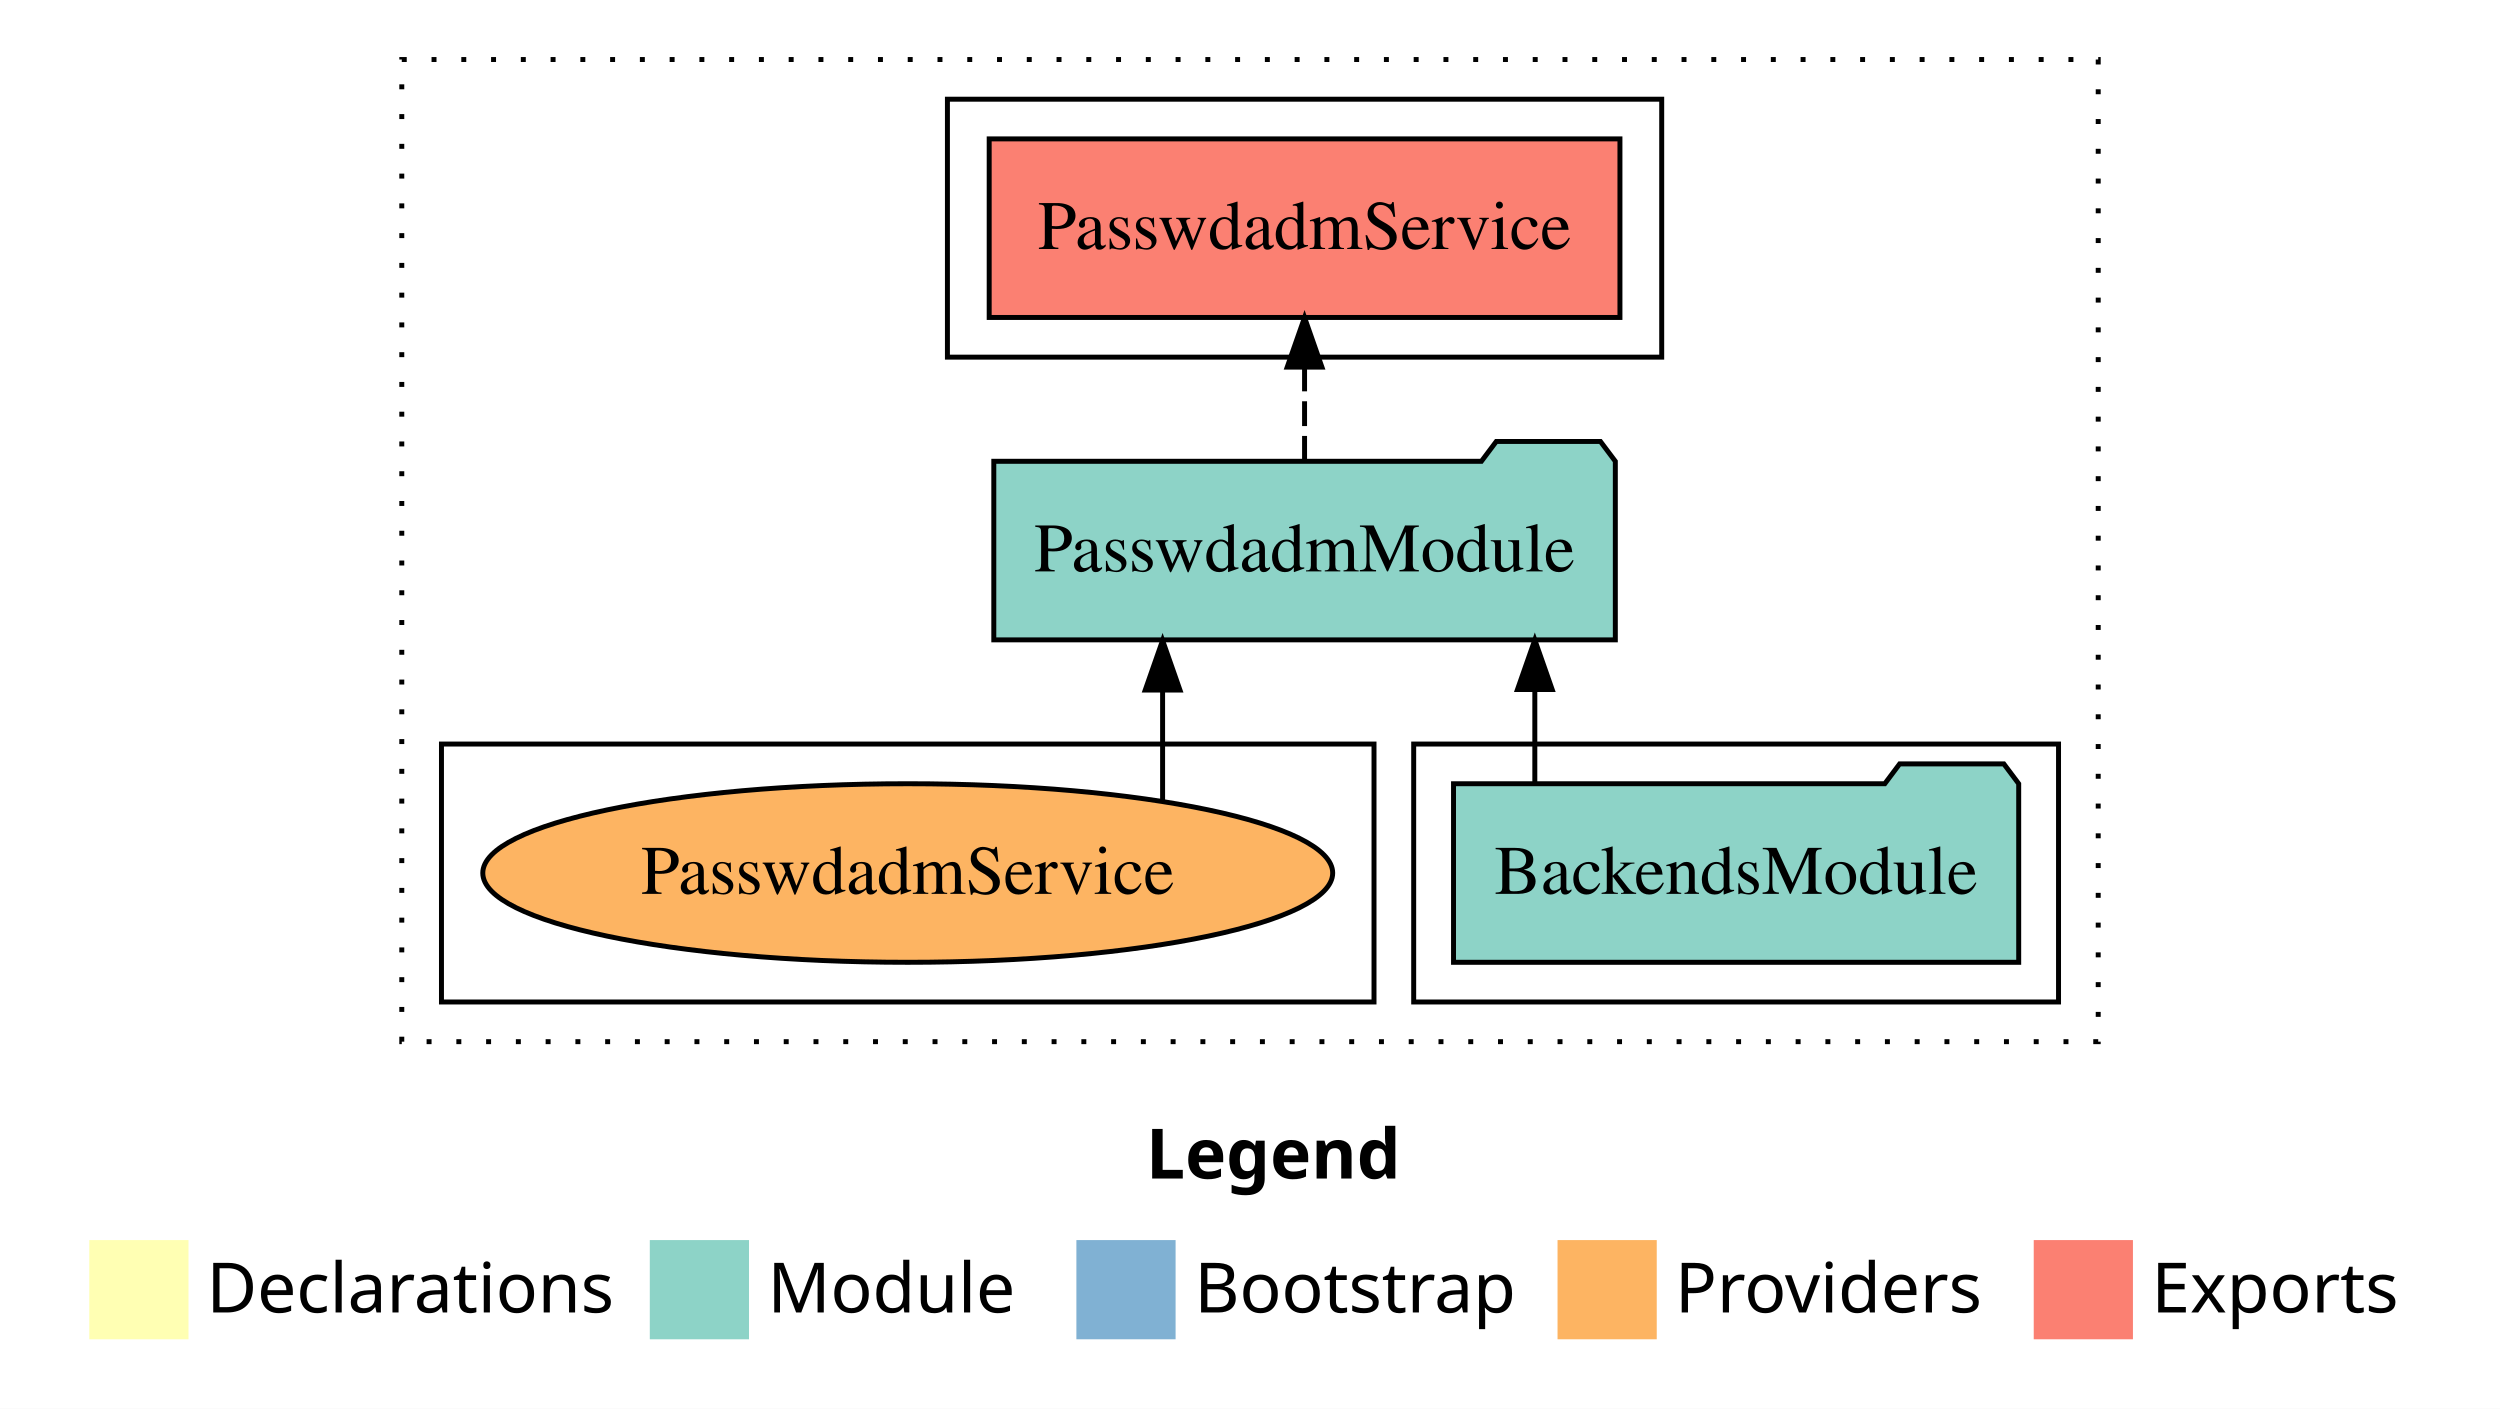
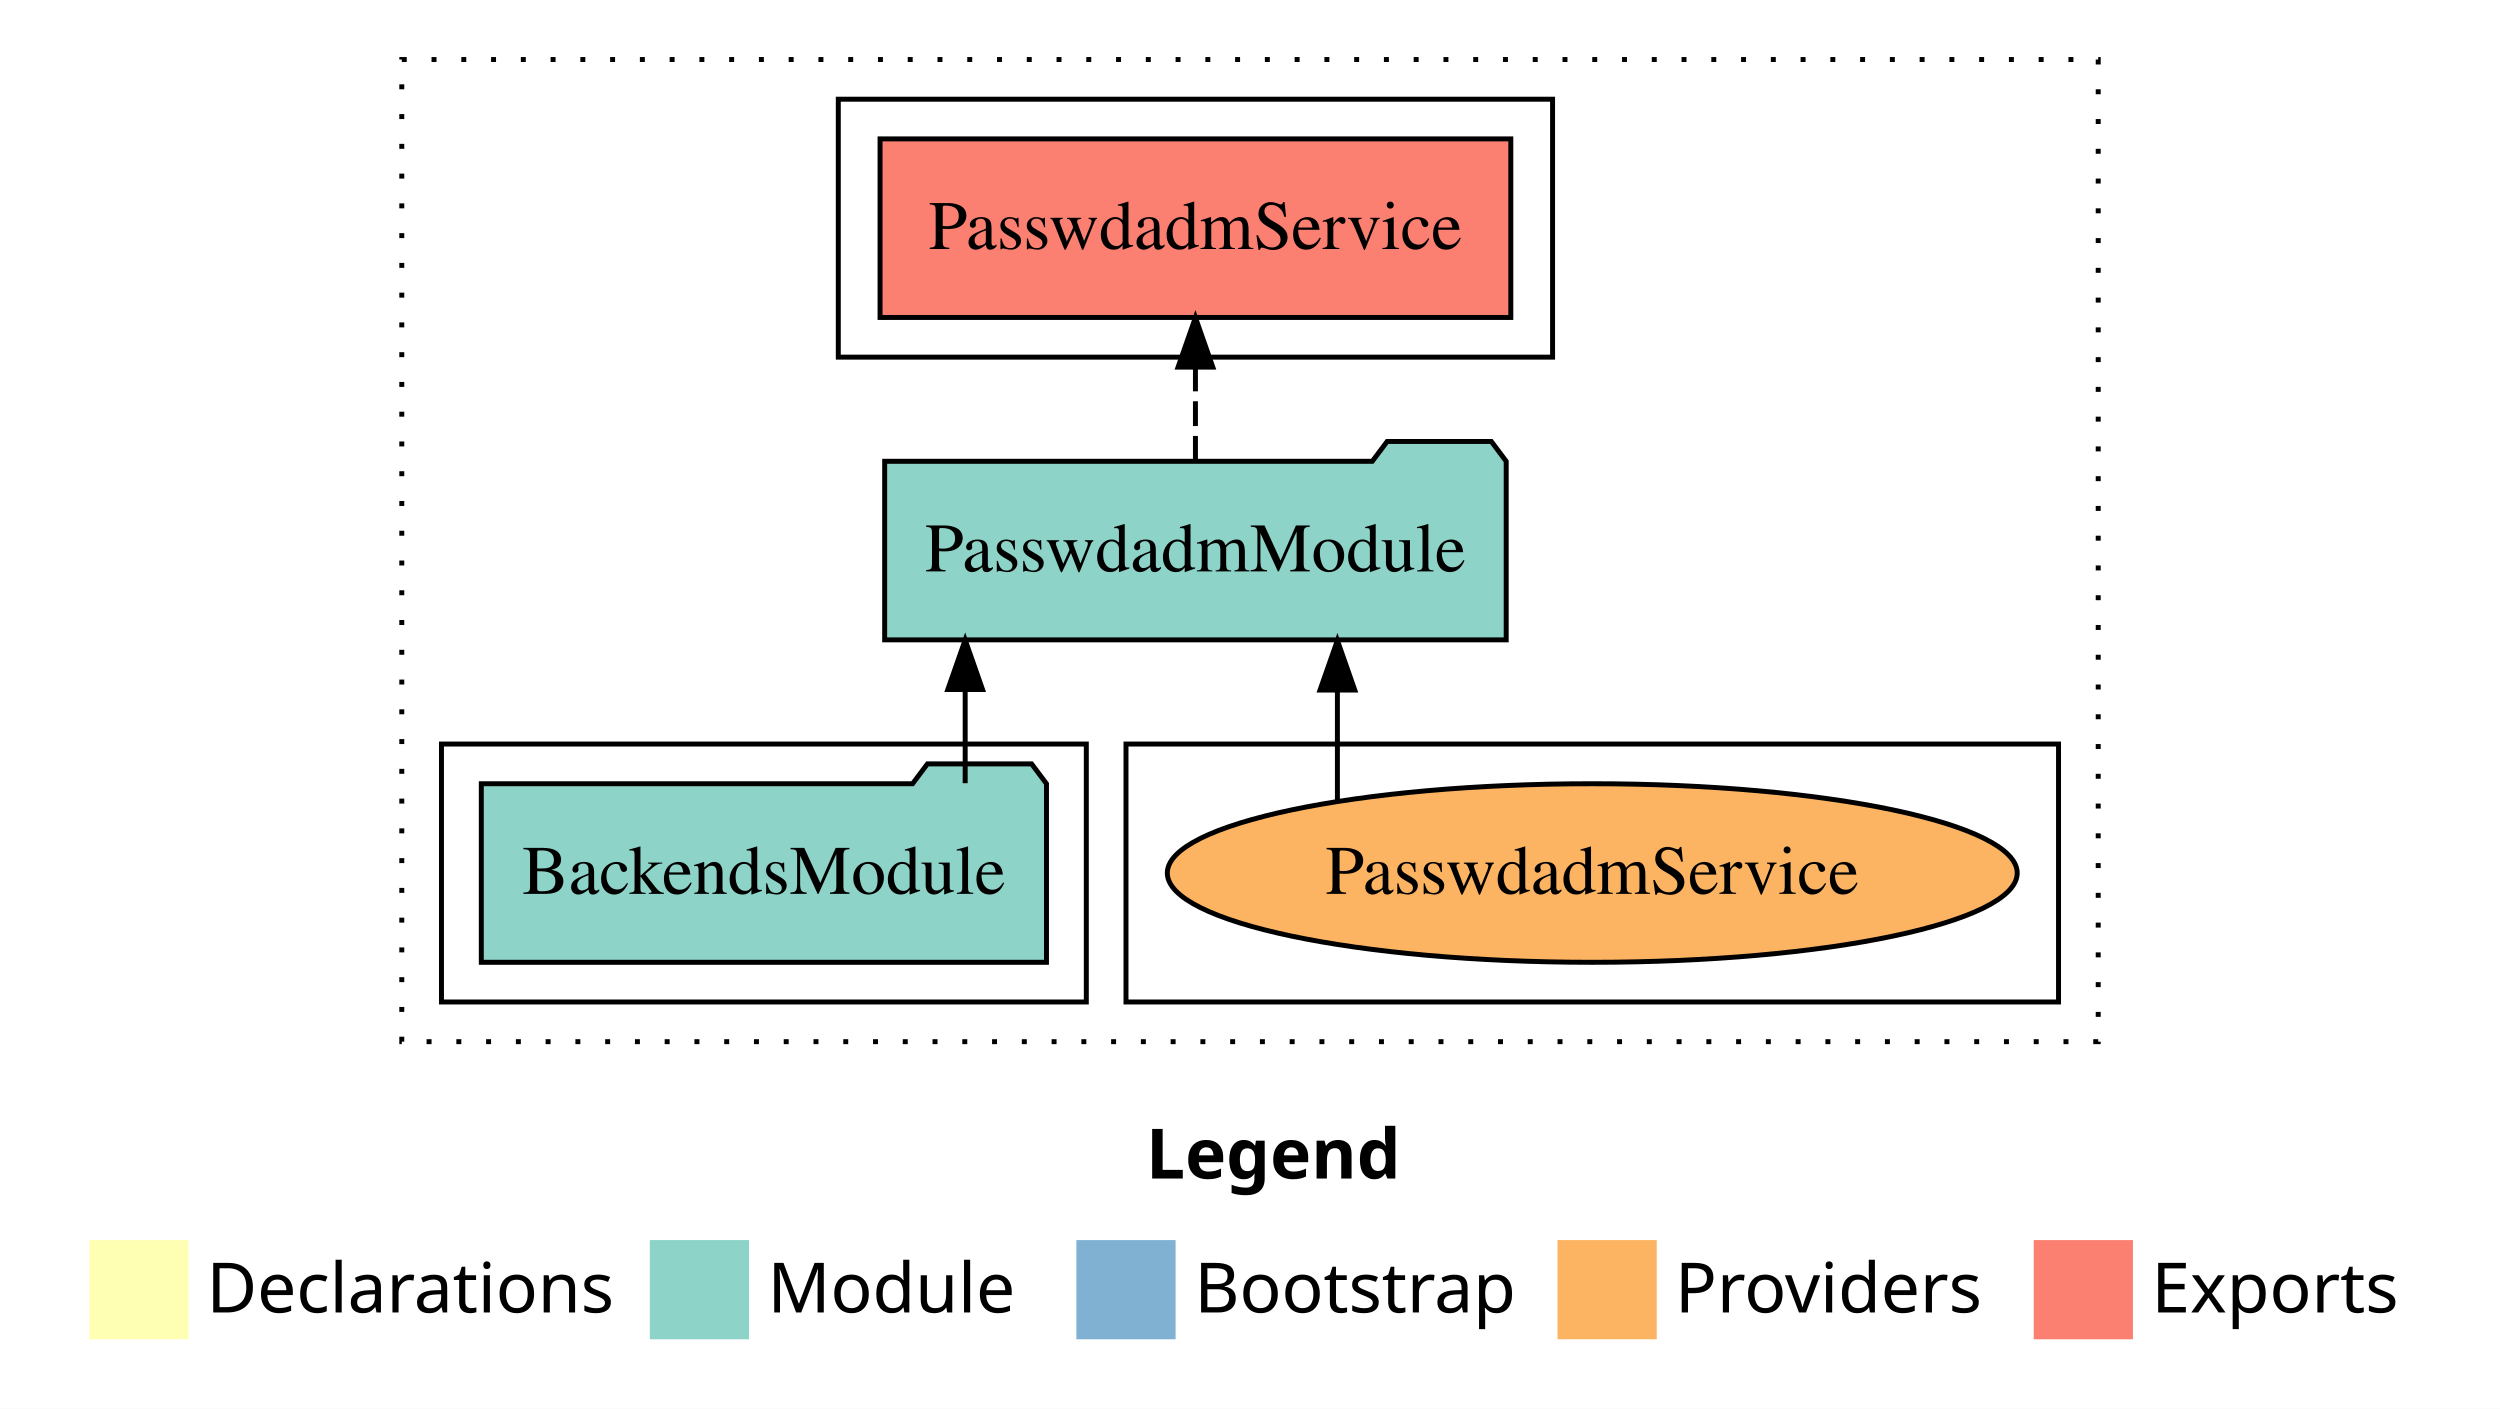
<svg xmlns="http://www.w3.org/2000/svg" width="504pt" height="284pt" viewBox="0.00 0.00 504.00 284.00">
  <g id="graph0" class="graph" transform="scale(1 1) rotate(0) translate(4 280)">
    <polygon fill="white" stroke="transparent" points="-4,4 -4,-280 500,-280 500,4 -4,4" />
    <text text-anchor="start" x="227.01" y="-42.4" font-family="Times-12" font-weight="bold" font-size="14.00">Legend</text>
    <polygon fill="#ffffb3" stroke="transparent" points="14,-10 14,-30 34,-30 34,-10 14,-10" />
    <text text-anchor="start" x="37.63" y="-15.4" font-family="Times-12" font-size="14.00">  Declarations</text>
    <polygon fill="#8dd3c7" stroke="transparent" points="127,-10 127,-30 147,-30 147,-10 127,-10" />
    <text text-anchor="start" x="150.73" y="-15.4" font-family="Times-12" font-size="14.00">  Module</text>
    <polygon fill="#80b1d3" stroke="transparent" points="213,-10 213,-30 233,-30 233,-10 213,-10" />
    <text text-anchor="start" x="236.78" y="-15.4" font-family="Times-12" font-size="14.00">  Bootstrap</text>
    <polygon fill="#fdb462" stroke="transparent" points="310,-10 310,-30 330,-30 330,-10 310,-10" />
    <text text-anchor="start" x="333.67" y="-15.4" font-family="Times-12" font-size="14.00">  Providers</text>
    <polygon fill="#fb8072" stroke="transparent" points="406,-10 406,-30 426,-30 426,-10 406,-10" />
    <text text-anchor="start" x="429.73" y="-15.4" font-family="Times-12" font-size="14.00">  Exports</text>
    <g id="clust1" class="cluster">
      <polygon fill="none" stroke="black" stroke-dasharray="1,5" points="77,-70 77,-268 419,-268 419,-70 77,-70" />
    </g>
    <g id="clust4" class="cluster">
-       <polygon fill="none" stroke="black" points="187,-208 187,-260 331,-260 331,-208 187,-208" />
+       <polygon fill="none" stroke="black" points="165,-208 165,-260 309,-260 309,-208 165,-208" />
+     </g>
+     <g id="clust6" class="cluster">
+       <polygon fill="none" stroke="black" points="223,-78 223,-130 411,-130 411,-78 223,-78" />
    </g>
    <g id="clust3" class="cluster">
-       <polygon fill="none" stroke="black" points="281,-78 281,-130 411,-130 411,-78 281,-78" />
-     </g>
-     <g id="clust6" class="cluster">
-       <polygon fill="none" stroke="black" points="85,-78 85,-130 273,-130 273,-78 85,-78" />
+       <polygon fill="none" stroke="black" points="85,-78 85,-130 215,-130 215,-78 85,-78" />
    </g>
    <g id="node1" class="node">
-       <polygon fill="#8dd3c7" stroke="black" points="402.97,-122 399.97,-126 378.97,-126 375.97,-122 289.03,-122 289.03,-86 402.97,-86 402.97,-122" />
-       <text text-anchor="middle" x="346" y="-99.8" font-family="Times,serif" font-size="14.00">BackendsModule</text>
+       <polygon fill="#8dd3c7" stroke="black" points="206.97,-122 203.97,-126 182.97,-126 179.97,-122 93.03,-122 93.03,-86 206.97,-86 206.97,-122" />
+       <text text-anchor="middle" x="150" y="-99.8" font-family="Times,serif" font-size="14.00">BackendsModule</text>
    </g>
    <g id="node2" class="node">
-       <polygon fill="#8dd3c7" stroke="black" points="321.65,-187 318.65,-191 297.65,-191 294.65,-187 196.35,-187 196.35,-151 321.65,-151 321.65,-187" />
-       <text text-anchor="middle" x="259" y="-164.8" font-family="Times,serif" font-size="14.00">PasswdadmModule</text>
+       <polygon fill="#8dd3c7" stroke="black" points="299.65,-187 296.65,-191 275.65,-191 272.65,-187 174.35,-187 174.35,-151 299.65,-151 299.65,-187" />
+       <text text-anchor="middle" x="237" y="-164.8" font-family="Times,serif" font-size="14.00">PasswdadmModule</text>
    </g>
    <g id="edge1" class="edge">
-       <path fill="none" stroke="black" d="M305.42,-122.11C305.42,-122.11 305.42,-140.99 305.42,-140.99" />
-       <polygon fill="black" stroke="black" points="301.92,-140.99 305.42,-150.99 308.92,-140.99 301.92,-140.99" />
+       <path fill="none" stroke="black" d="M190.58,-122.11C190.58,-122.11 190.58,-140.99 190.58,-140.99" />
+       <polygon fill="black" stroke="black" points="187.08,-140.99 190.58,-150.99 194.08,-140.99 187.08,-140.99" />
    </g>
    <g id="node3" class="node">
-       <polygon fill="#fb8072" stroke="black" points="322.58,-252 195.42,-252 195.42,-216 322.58,-216 322.58,-252" />
-       <text text-anchor="middle" x="259" y="-229.8" font-family="Times,serif" font-size="14.00">PasswdadmService </text>
+       <polygon fill="#fb8072" stroke="black" points="300.58,-252 173.42,-252 173.42,-216 300.58,-216 300.58,-252" />
+       <text text-anchor="middle" x="237" y="-229.8" font-family="Times,serif" font-size="14.00">PasswdadmService </text>
    </g>
    <g id="edge2" class="edge">
-       <path fill="none" stroke="black" stroke-dasharray="5,2" d="M259,-187.11C259,-187.11 259,-205.99 259,-205.99" />
-       <polygon fill="black" stroke="black" points="255.5,-205.99 259,-215.99 262.5,-205.99 255.5,-205.99" />
+       <path fill="none" stroke="black" stroke-dasharray="5,2" d="M237,-187.11C237,-187.11 237,-205.99 237,-205.99" />
+       <polygon fill="black" stroke="black" points="233.5,-205.99 237,-215.99 240.5,-205.99 233.5,-205.99" />
    </g>
    <g id="node4" class="node">
-       <ellipse fill="#fdb462" stroke="black" cx="179" cy="-104" rx="85.67" ry="18" />
-       <text text-anchor="middle" x="179" y="-99.8" font-family="Times,serif" font-size="14.00">PasswdadmService</text>
+       <ellipse fill="#fdb462" stroke="black" cx="317" cy="-104" rx="85.67" ry="18" />
+       <text text-anchor="middle" x="317" y="-99.8" font-family="Times,serif" font-size="14.00">PasswdadmService</text>
    </g>
    <g id="edge3" class="edge">
-       <path fill="none" stroke="black" d="M230.38,-118.43C230.38,-118.43 230.38,-140.89 230.38,-140.89" />
-       <polygon fill="black" stroke="black" points="226.88,-140.89 230.38,-150.89 233.88,-140.89 226.88,-140.89" />
+       <path fill="none" stroke="black" d="M265.62,-118.43C265.62,-118.43 265.62,-140.89 265.62,-140.89" />
+       <polygon fill="black" stroke="black" points="262.12,-140.89 265.62,-150.89 269.12,-140.89 262.12,-140.89" />
    </g>
  </g>
</svg>
